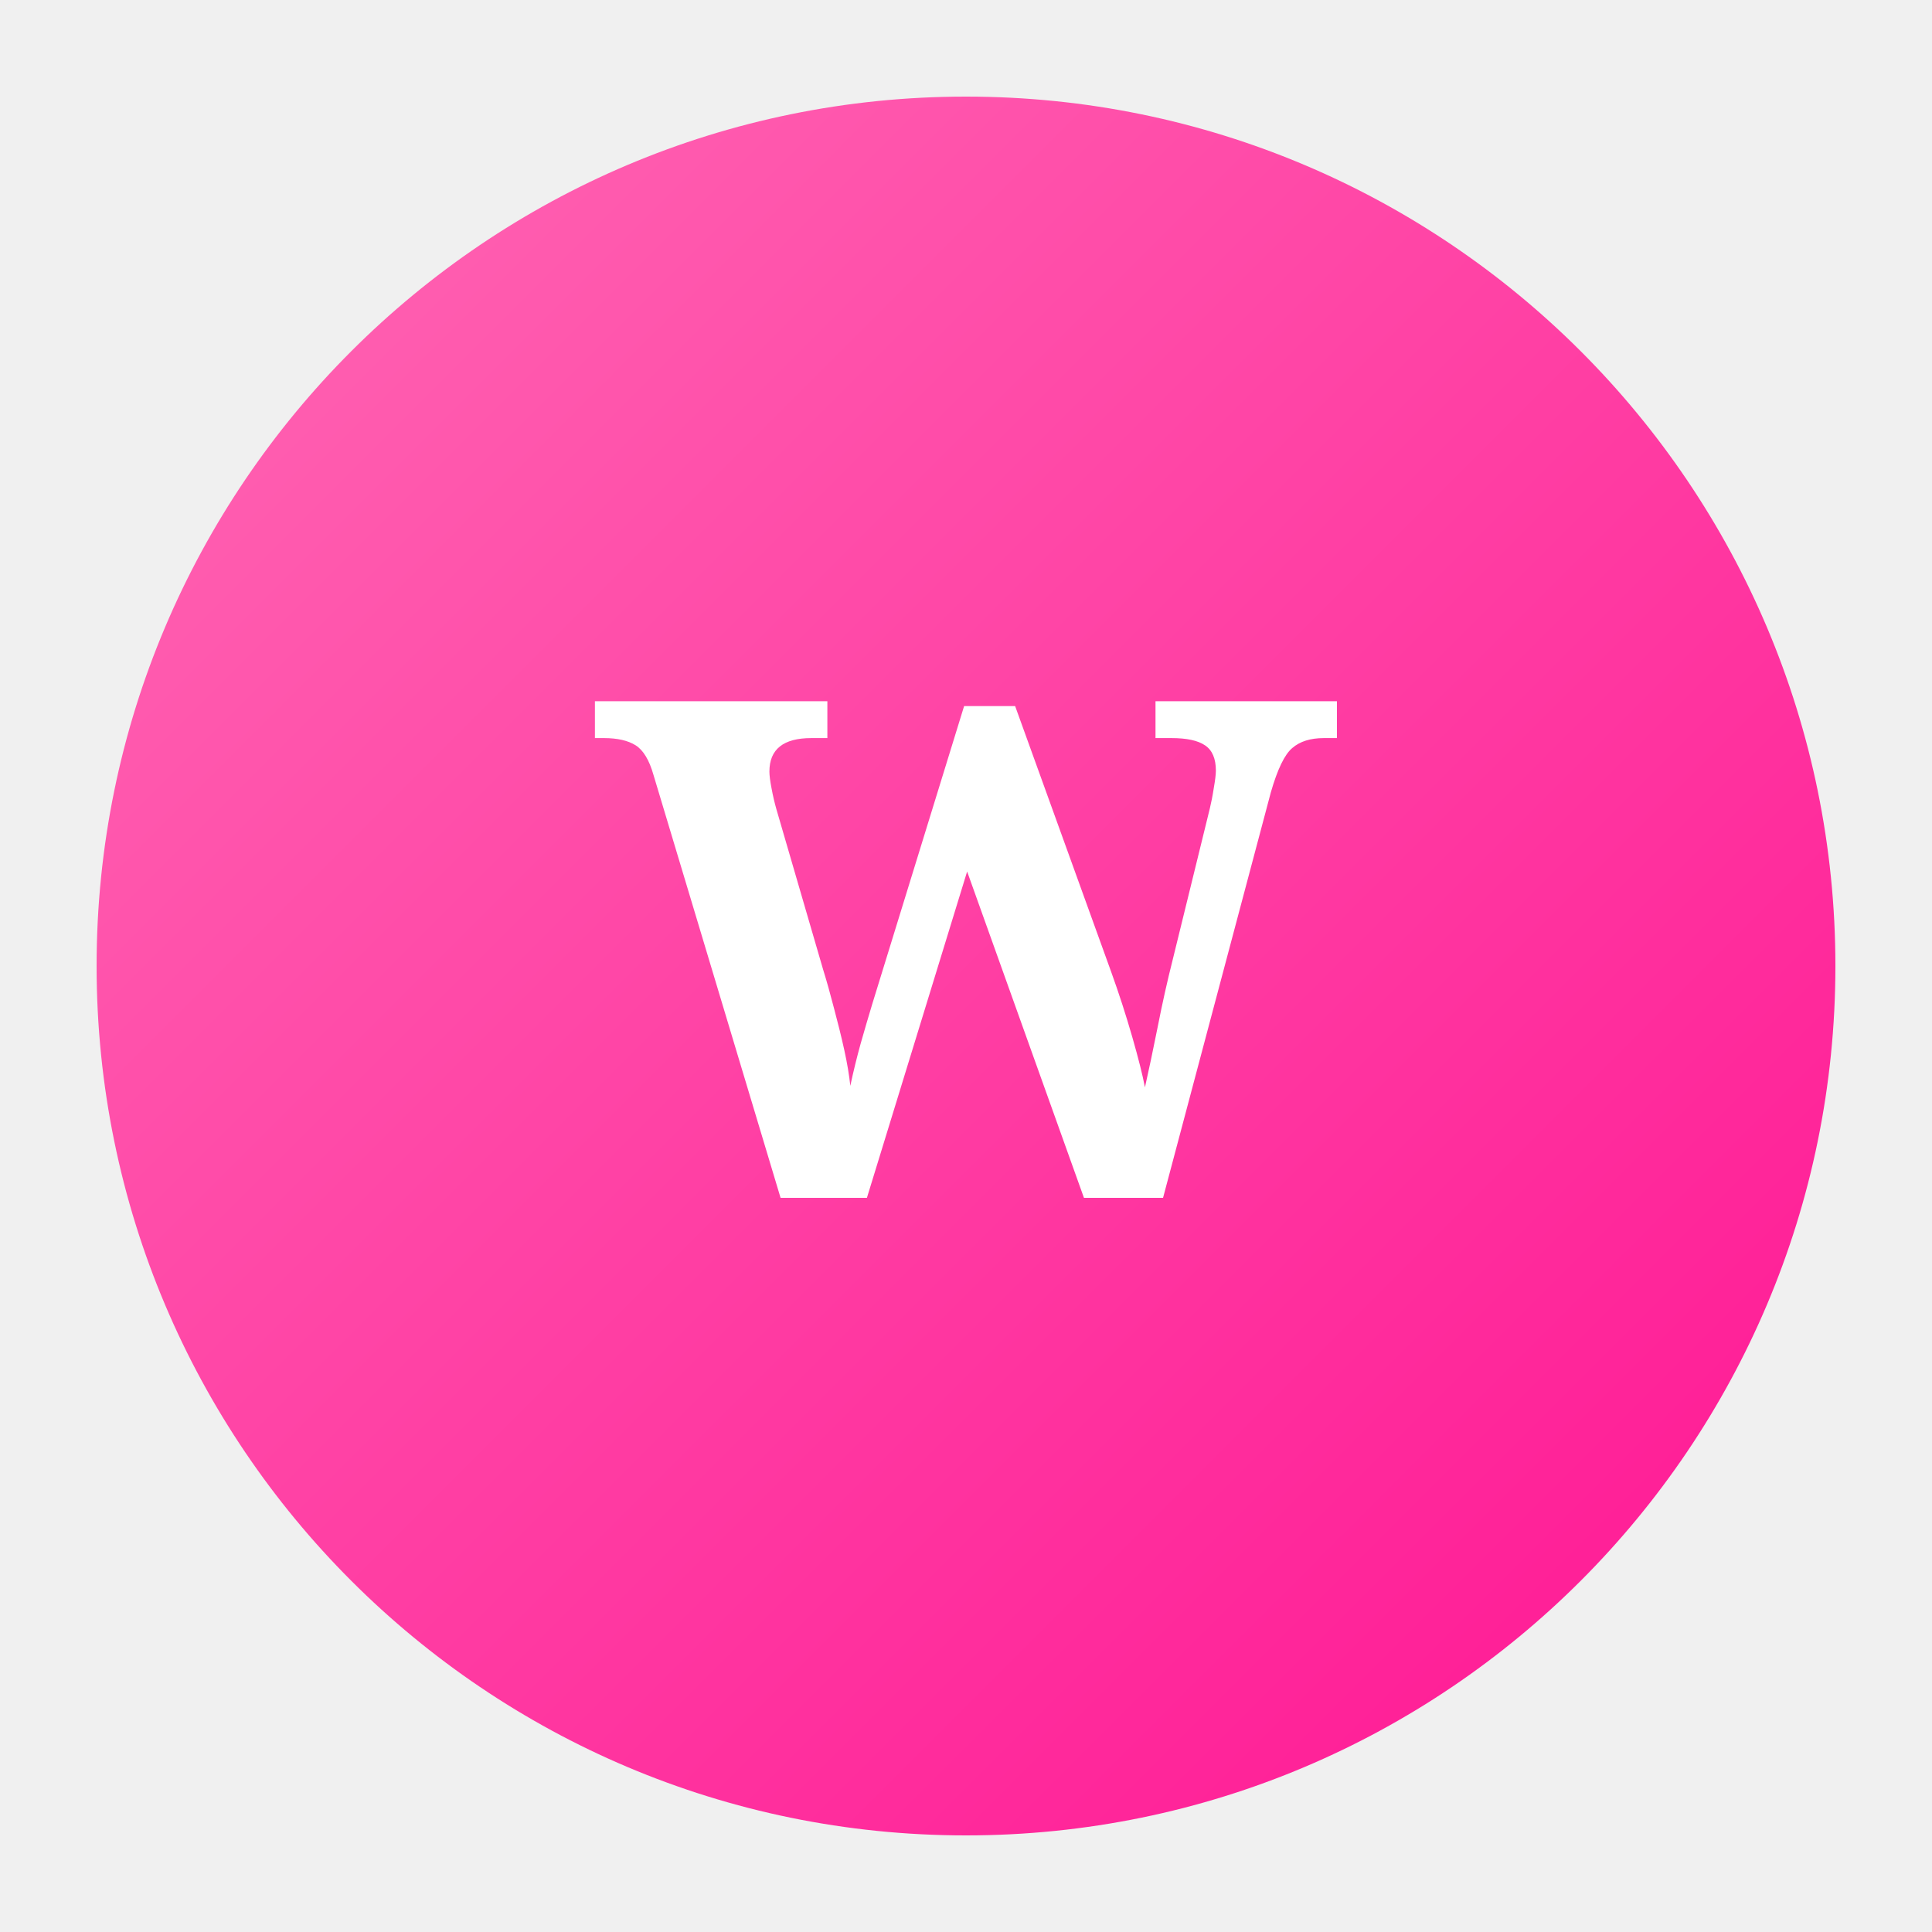
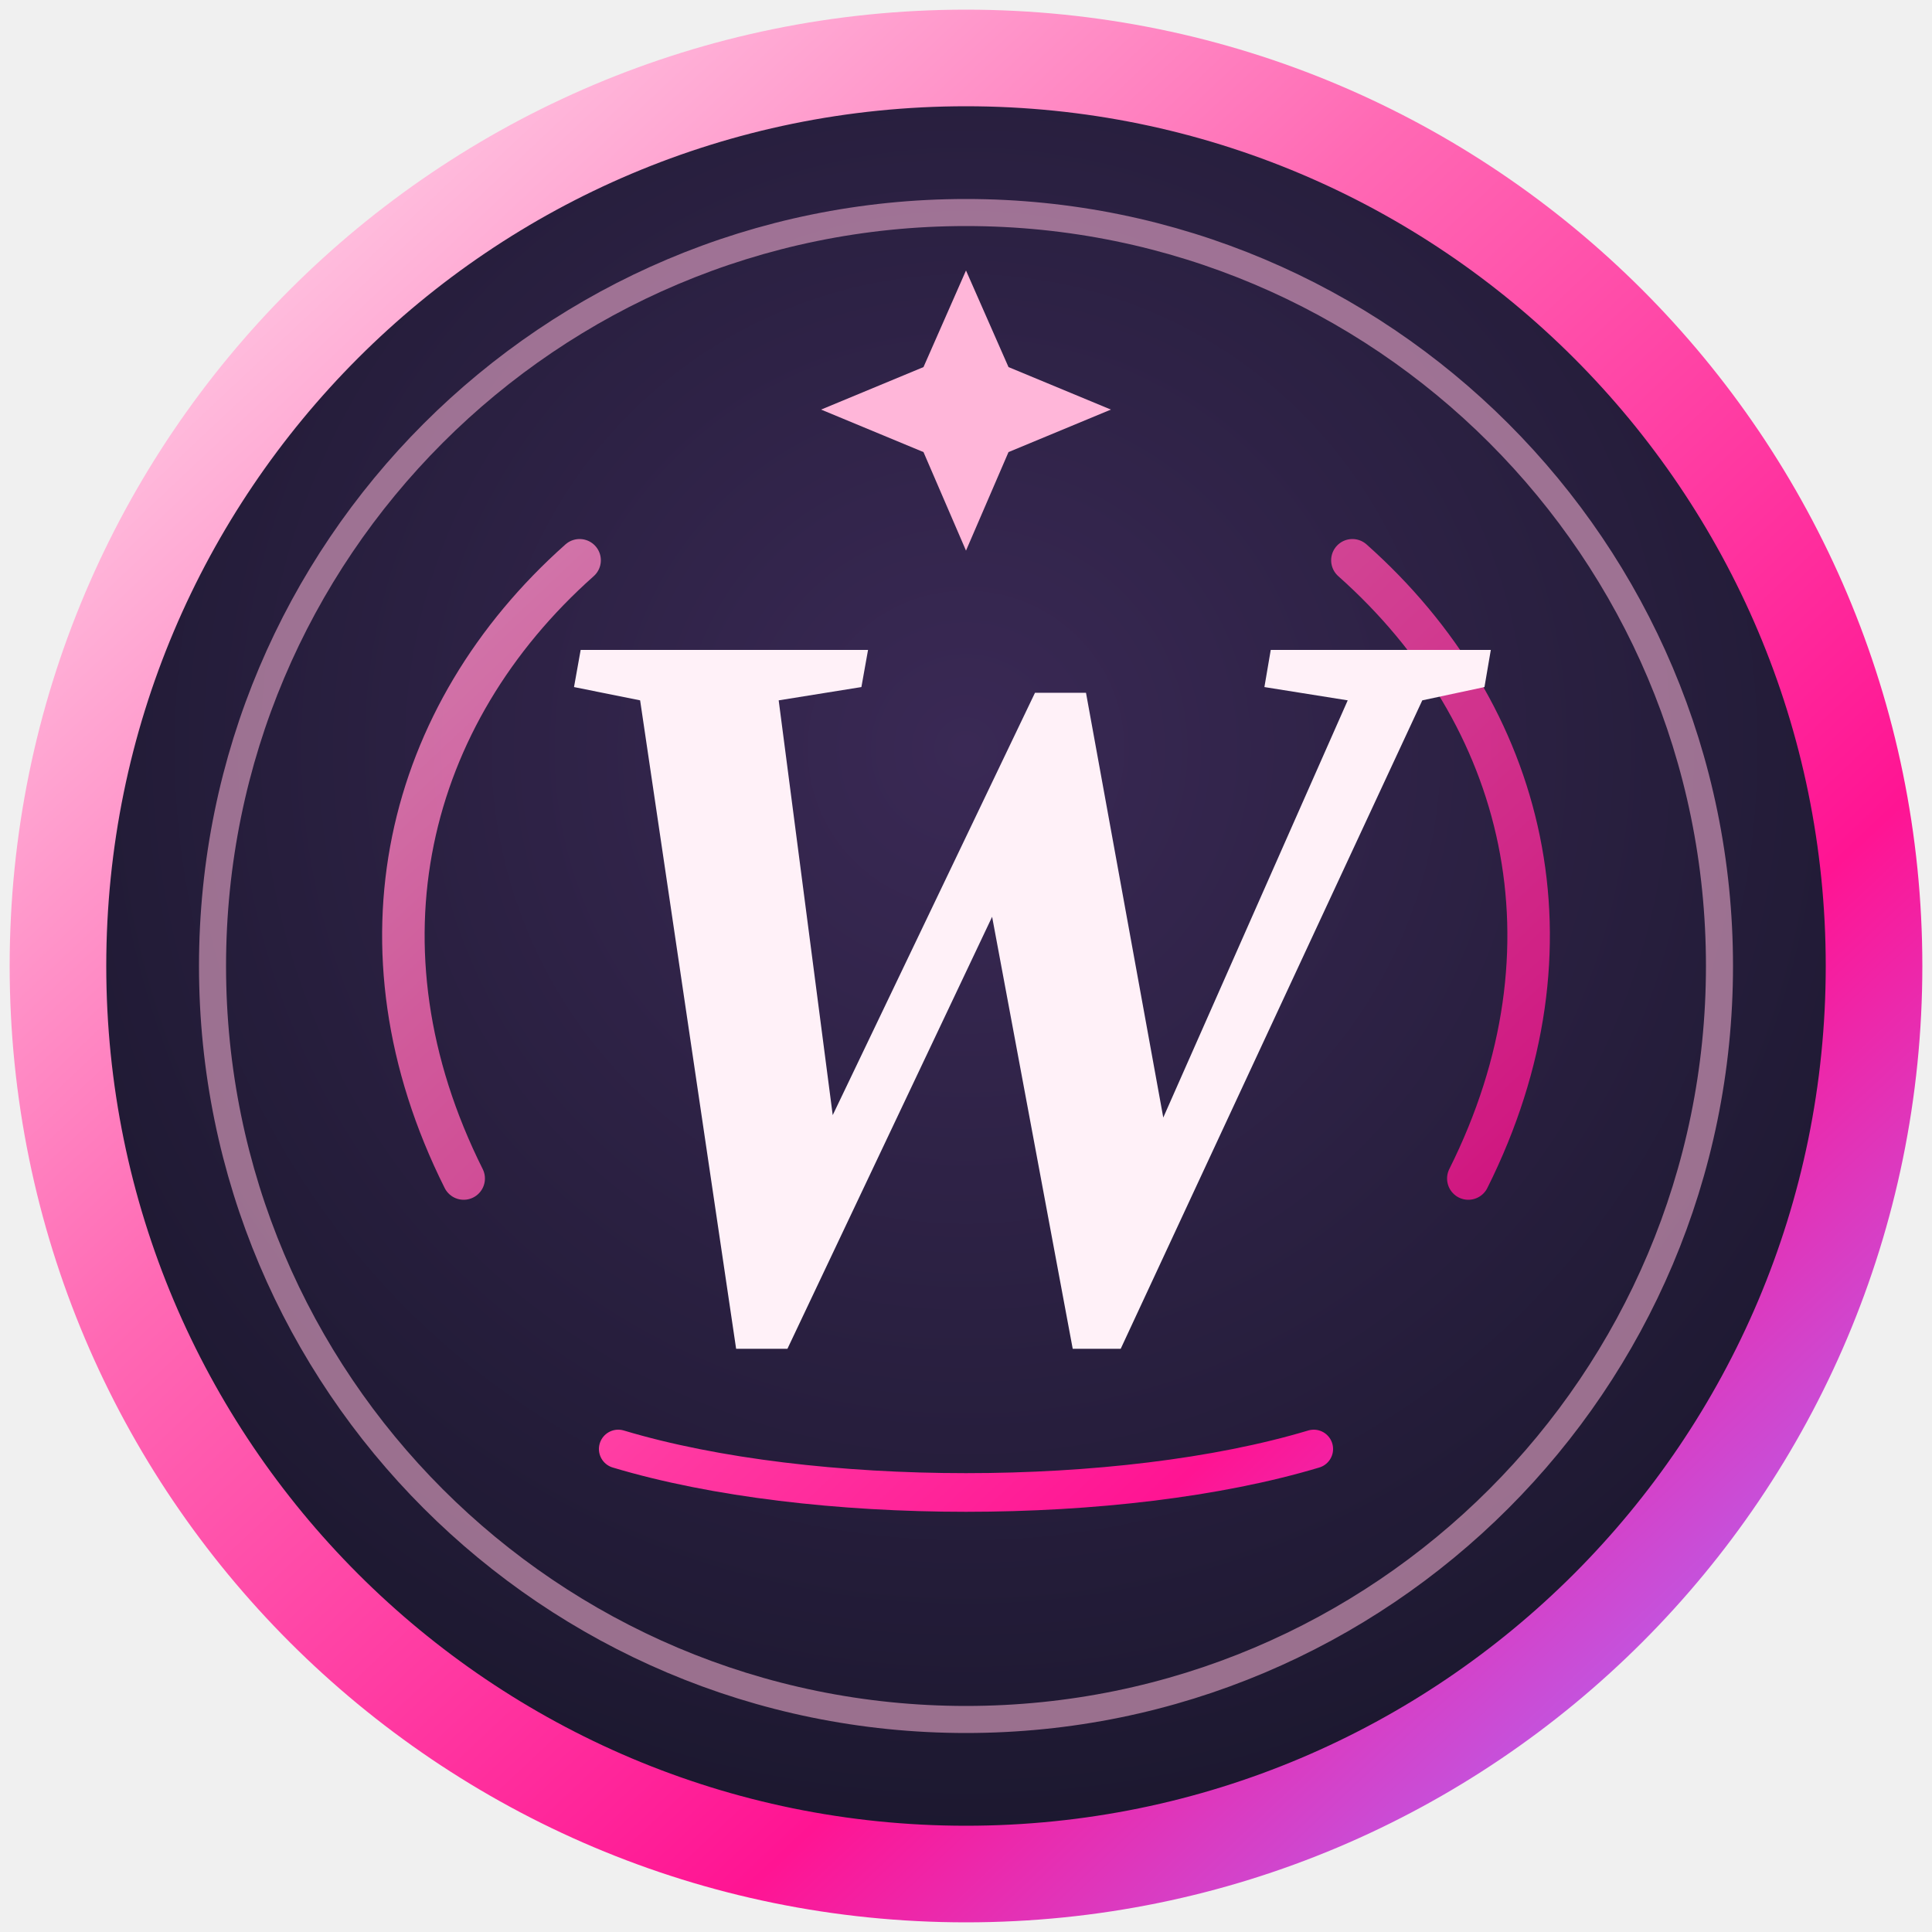
- <svg xmlns="http://www.w3.org/2000/svg" viewBox="0 0 100 100">
+ <svg xmlns="http://www.w3.org/2000/svg" viewBox="0 0 100 100" role="img" aria-label="We-Rise">
  <defs>
-     <linearGradient id="g" x1="0%" y1="0%" x2="100%" y2="100%">
-       <stop offset="0%" stop-color="#FF69B4" />
-       <stop offset="100%" stop-color="#FF1493" />
+     <linearGradient id="ring" x1="10" y1="8" x2="91" y2="94" gradientUnits="userSpaceOnUse">
+       <stop offset="0" stop-color="#ffd1e7" />
+       <stop offset="0.35" stop-color="#ff69b4" />
+       <stop offset="0.72" stop-color="#ff1493" />
+       <stop offset="1" stop-color="#a96fff" />
    </linearGradient>
+     <radialGradient id="disc" cx="50%" cy="38%" r="70%">
+       <stop offset="0" stop-color="#3a2955" />
+       <stop offset="1" stop-color="#171529" />
+     </radialGradient>
  </defs>
-   <circle cx="50" cy="50" r="45" fill="url(#g)" />
-   <text x="50" y="62" font-family="serif" font-size="36" font-weight="bold" fill="white" text-anchor="middle">W</text>
+   <circle cx="50" cy="50" r="47" fill="url(#disc)" stroke="url(#ring)" stroke-width="5" />
+   <circle cx="50" cy="50" r="39" fill="none" stroke="#ffb6d9" stroke-opacity="0.55" stroke-width="1.4" />
+   <path d="M50 14 L52.2 19 L57.5 21.2 L52.2 23.4 L50 28.5 L47.8 23.4 L42.5 21.2 L47.8 19 Z" fill="#ffb6d9" />
+   <path d="M24 61 C18 49 21 37 30 29 M76 61 C82 49 79 37 70 29" fill="none" stroke="url(#ring)" stroke-width="2.2" stroke-linecap="round" opacity="0.78" />
+   <text x="50" y="69" text-anchor="middle" font-family="Georgia, 'Times New Roman', serif" font-size="54" font-weight="700" font-style="italic" fill="#fff1f8" letter-spacing="-5">W</text>
+   <path d="M32 75 C42 78 58 78 68 75" fill="none" stroke="url(#ring)" stroke-width="2" stroke-linecap="round" />
</svg>
